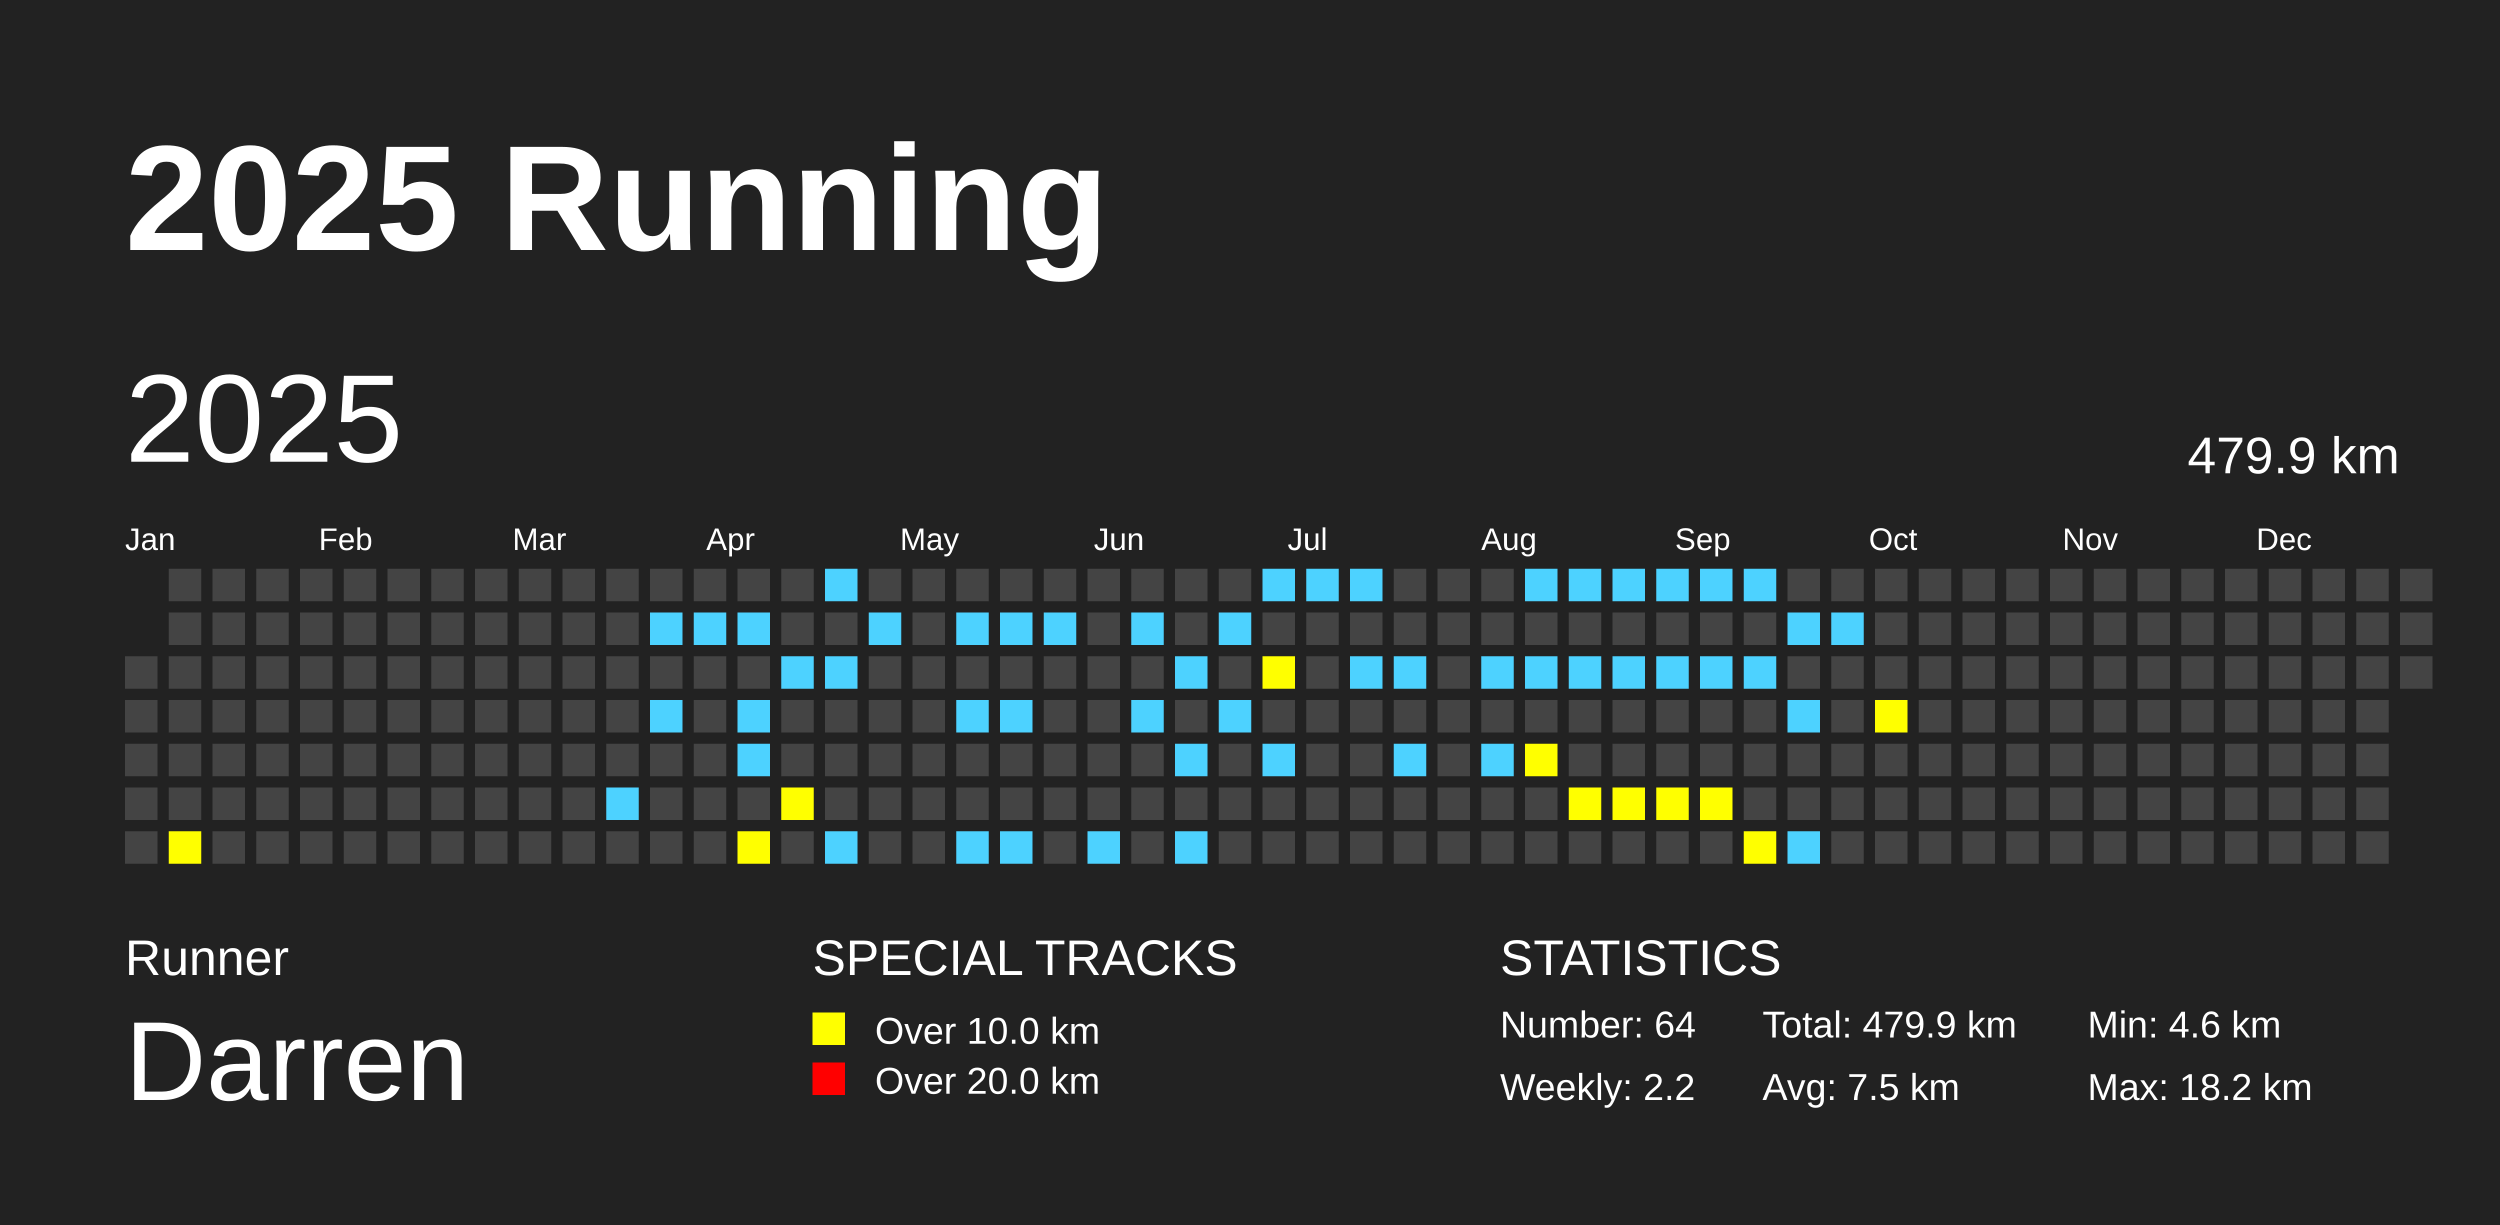
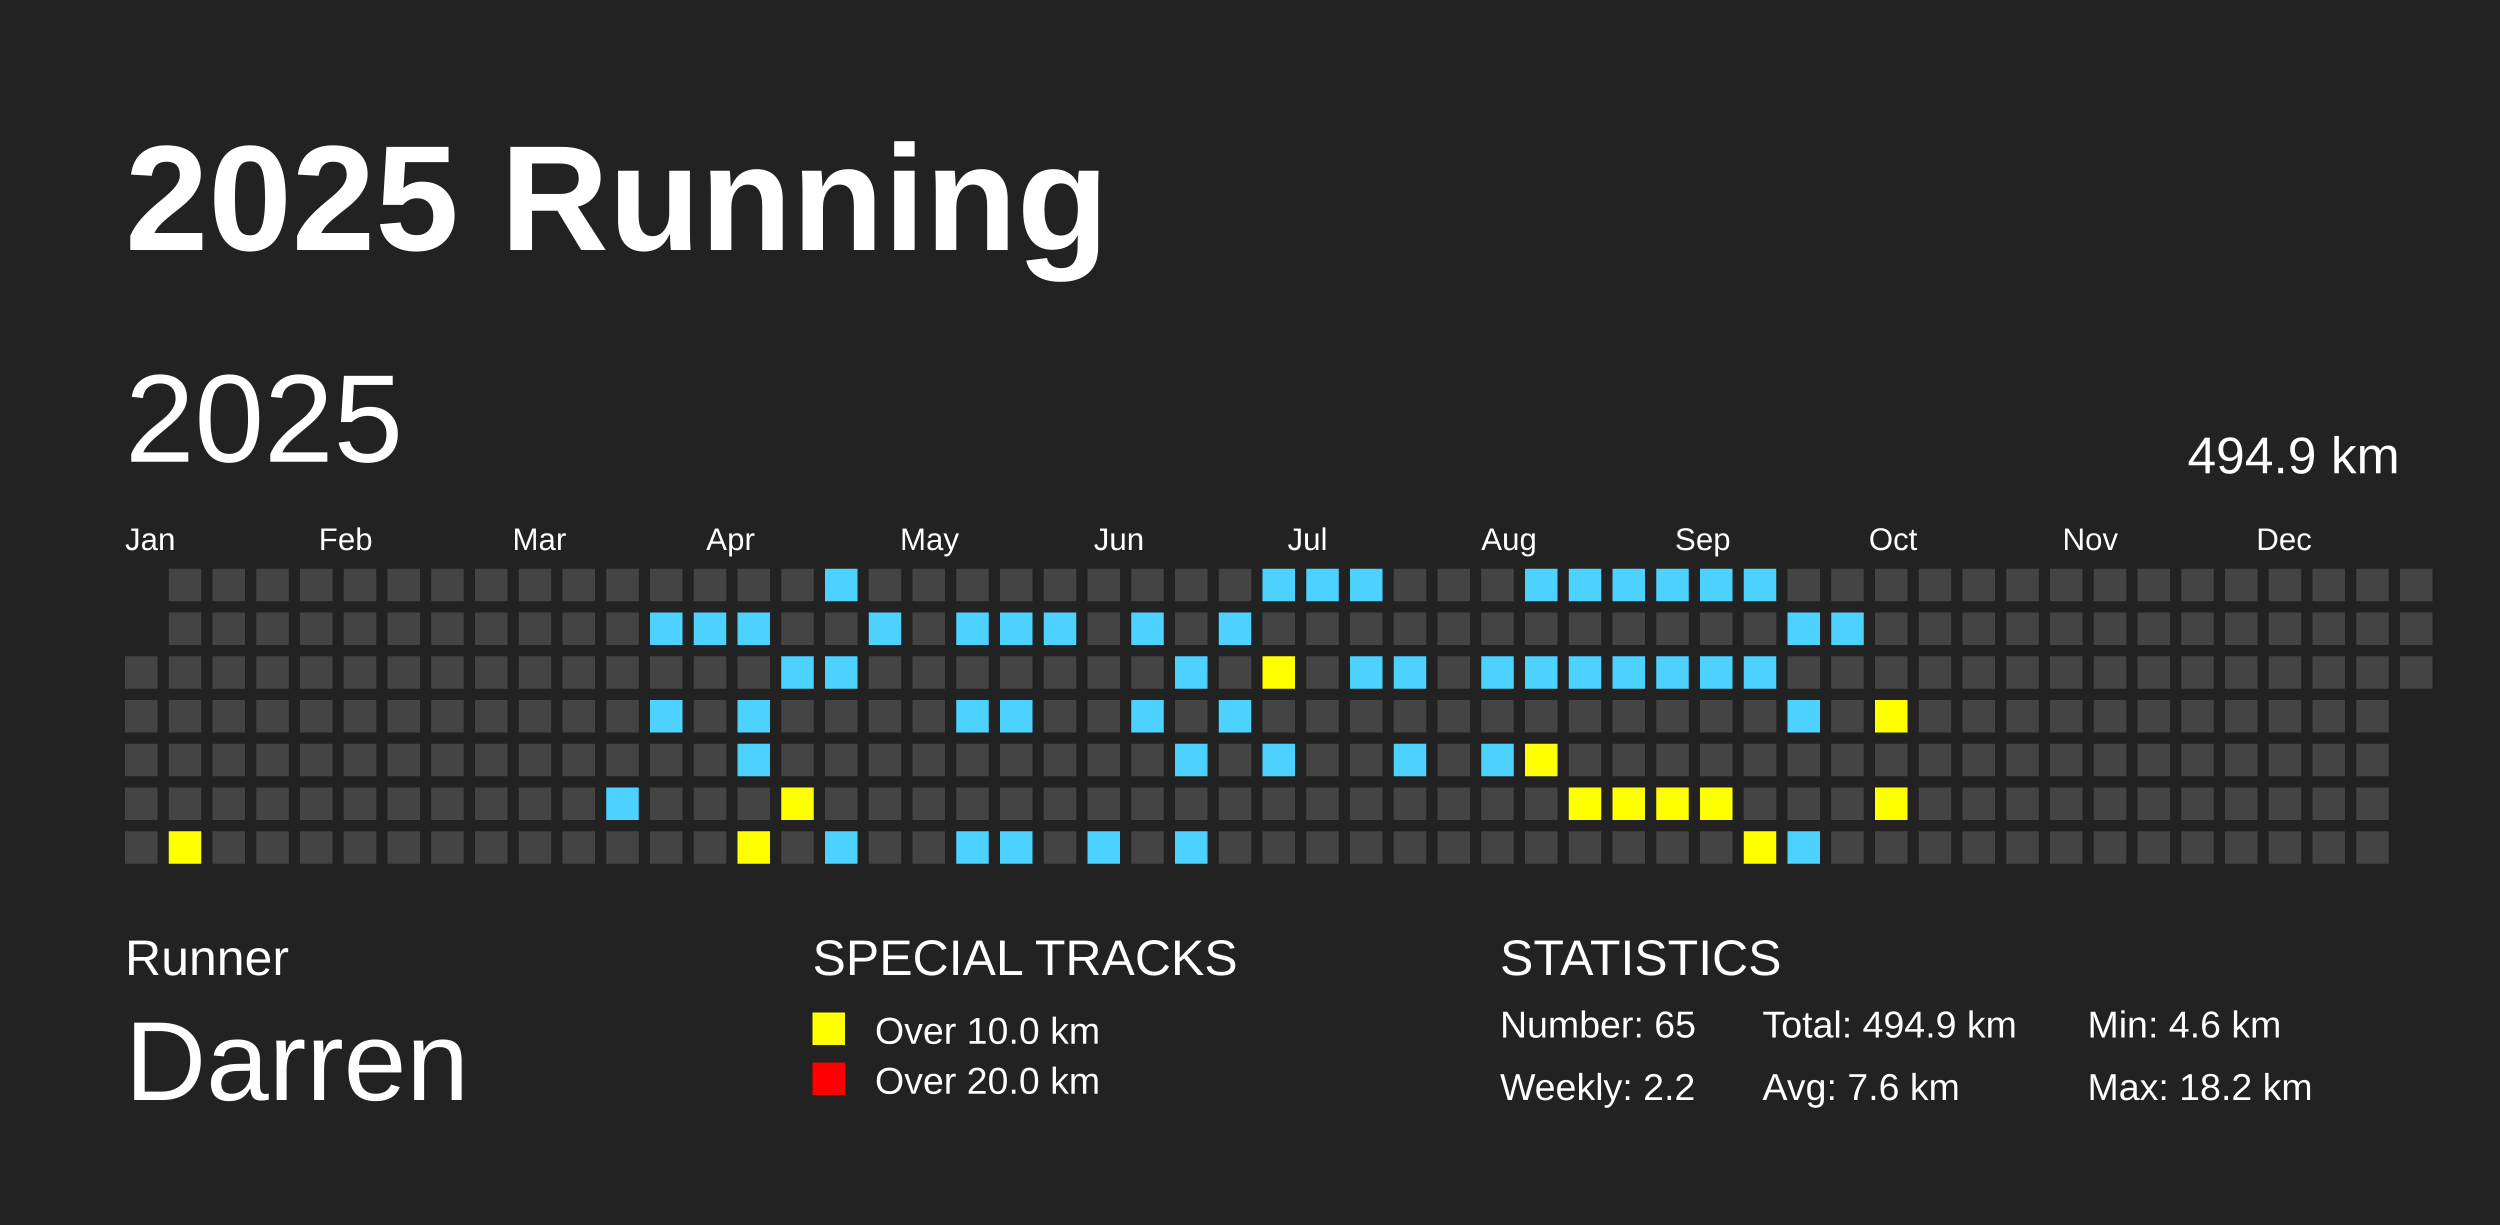
<svg xmlns="http://www.w3.org/2000/svg" baseProfile="full" height="98mm" version="1.1" viewBox="0,0,200,98" width="200mm">
  <defs />
  <rect fill="#222222" height="98" width="200" x="0" y="0" />
  <text fill="#FFFFFF" style="font-size:12px; font-family:Arial; font-weight:bold;" x="10" y="20">2025 Running</text>
  <text fill="#FFFFFF" style="font-size:4px; font-family:Arial" x="10" y="78">Runner</text>
  <text fill="#FFFFFF" style="font-size:9px; font-family:Arial" x="10" y="88">Darren</text>
  <text fill="#FFFFFF" style="font-size:4px; font-family:Arial" x="65" y="78">SPECIAL TRACKS</text>
  <rect fill="yellow" height="2.6" width="2.6" x="65" y="81" />
  <text fill="#FFFFFF" style="font-size:3px; font-family:Arial" x="70" y="83.5">Over 10.0 km</text>
  <rect fill="red" height="2.6" width="2.6" x="65" y="85" />
  <text fill="#FFFFFF" style="font-size:3px; font-family:Arial" x="70" y="87.5">Over 20.0 km</text>
  <text fill="#FFFFFF" style="font-size:4px; font-family:Arial" x="120" y="78">STATISTICS</text>
-   <text fill="#FFFFFF" style="font-size:3px; font-family:Arial" x="120" y="83">Number: 64</text>
+   <text fill="#FFFFFF" style="font-size:3px; font-family:Arial" x="120" y="83">Number: 65</text>
  <text fill="#FFFFFF" style="font-size:3px; font-family:Arial" x="120" y="88">Weekly: 2.2</text>
-   <text fill="#FFFFFF" style="font-size:3px; font-family:Arial" x="141" y="83">Total: 479.9 km</text>
-   <text fill="#FFFFFF" style="font-size:3px; font-family:Arial" x="141" y="88">Avg: 7.5 km</text>
+   <text fill="#FFFFFF" style="font-size:3px; font-family:Arial" x="141" y="83">Total: 494.9 km</text>
+   <text fill="#FFFFFF" style="font-size:3px; font-family:Arial" x="141" y="88">Avg: 7.6 km</text>
  <text fill="#FFFFFF" style="font-size:3px; font-family:Arial" x="167" y="83">Min: 4.6 km</text>
  <text fill="#FFFFFF" style="font-size:3px; font-family:Arial" x="167" y="88">Max: 18.2 km</text>
  <text dominant-baseline="hanging" fill="#FFFFFF" style="font-size:10.0px; font-family:Arial;" x="10" y="30">2025</text>
-   <text dominant-baseline="hanging" fill="#FFFFFF" style="font-size:4.125px; font-family:Arial;" x="175" y="35">479.9 km</text>
+   <text dominant-baseline="hanging" fill="#FFFFFF" style="font-size:4.125px; font-family:Arial;" x="175" y="35">494.9 km</text>
  <text fill="#FFFFFF" style="font-size:2.5px; font-family:Arial" x="10.0" y="44">Jan</text>
  <text fill="#FFFFFF" style="font-size:2.5px; font-family:Arial" x="25.5" y="44">Feb</text>
  <text fill="#FFFFFF" style="font-size:2.5px; font-family:Arial" x="41.0" y="44">Mar</text>
  <text fill="#FFFFFF" style="font-size:2.5px; font-family:Arial" x="56.5" y="44">Apr</text>
  <text fill="#FFFFFF" style="font-size:2.5px; font-family:Arial" x="72.0" y="44">May</text>
  <text fill="#FFFFFF" style="font-size:2.5px; font-family:Arial" x="87.5" y="44">Jun</text>
  <text fill="#FFFFFF" style="font-size:2.5px; font-family:Arial" x="103.0" y="44">Jul</text>
  <text fill="#FFFFFF" style="font-size:2.5px; font-family:Arial" x="118.5" y="44">Aug</text>
  <text fill="#FFFFFF" style="font-size:2.5px; font-family:Arial" x="134.0" y="44">Sep</text>
  <text fill="#FFFFFF" style="font-size:2.5px; font-family:Arial" x="149.5" y="44">Oct</text>
  <text fill="#FFFFFF" style="font-size:2.5px; font-family:Arial" x="165.0" y="44">Nov</text>
  <text fill="#FFFFFF" style="font-size:2.5px; font-family:Arial" x="180.5" y="44">Dec</text>
  <rect fill="#444444" height="2.6" width="2.6" x="10.0" y="52.5" />
  <rect fill="#444444" height="2.6" width="2.6" x="10.0" y="56.0" />
  <rect fill="#444444" height="2.6" width="2.6" x="10.0" y="59.5" />
  <rect fill="#444444" height="2.6" width="2.6" x="10.0" y="63.0" />
  <rect fill="#444444" height="2.6" width="2.6" x="10.0" y="66.5" />
  <rect fill="#444444" height="2.6" width="2.6" x="13.5" y="45.5" />
  <rect fill="#444444" height="2.6" width="2.6" x="13.5" y="49.0" />
  <rect fill="#444444" height="2.6" width="2.6" x="13.5" y="52.5" />
  <rect fill="#444444" height="2.6" width="2.6" x="13.5" y="56.0" />
  <rect fill="#444444" height="2.6" width="2.6" x="13.5" y="59.5" />
  <rect fill="#444444" height="2.6" width="2.6" x="13.5" y="63.0" />
  <rect fill="yellow" height="2.6" width="2.6" x="13.5" y="66.5" />
  <rect fill="#444444" height="2.6" width="2.6" x="17.0" y="45.5" />
  <rect fill="#444444" height="2.6" width="2.6" x="17.0" y="49.0" />
  <rect fill="#444444" height="2.6" width="2.6" x="17.0" y="52.5" />
  <rect fill="#444444" height="2.6" width="2.6" x="17.0" y="56.0" />
  <rect fill="#444444" height="2.6" width="2.6" x="17.0" y="59.5" />
  <rect fill="#444444" height="2.6" width="2.6" x="17.0" y="63.0" />
  <rect fill="#444444" height="2.6" width="2.6" x="17.0" y="66.5" />
  <rect fill="#444444" height="2.6" width="2.6" x="20.5" y="45.5" />
  <rect fill="#444444" height="2.6" width="2.6" x="20.5" y="49.0" />
  <rect fill="#444444" height="2.6" width="2.6" x="20.5" y="52.5" />
  <rect fill="#444444" height="2.6" width="2.6" x="20.5" y="56.0" />
  <rect fill="#444444" height="2.6" width="2.6" x="20.5" y="59.5" />
  <rect fill="#444444" height="2.6" width="2.6" x="20.5" y="63.0" />
  <rect fill="#444444" height="2.6" width="2.6" x="20.5" y="66.5" />
  <rect fill="#444444" height="2.6" width="2.6" x="24.0" y="45.5" />
  <rect fill="#444444" height="2.6" width="2.6" x="24.0" y="49.0" />
  <rect fill="#444444" height="2.6" width="2.6" x="24.0" y="52.5" />
  <rect fill="#444444" height="2.6" width="2.6" x="24.0" y="56.0" />
  <rect fill="#444444" height="2.6" width="2.6" x="24.0" y="59.5" />
  <rect fill="#444444" height="2.6" width="2.6" x="24.0" y="63.0" />
  <rect fill="#444444" height="2.6" width="2.6" x="24.0" y="66.5" />
  <rect fill="#444444" height="2.6" width="2.6" x="27.5" y="45.5" />
  <rect fill="#444444" height="2.6" width="2.6" x="27.5" y="49.0" />
  <rect fill="#444444" height="2.6" width="2.6" x="27.5" y="52.5" />
  <rect fill="#444444" height="2.6" width="2.6" x="27.5" y="56.0" />
  <rect fill="#444444" height="2.6" width="2.6" x="27.5" y="59.5" />
  <rect fill="#444444" height="2.6" width="2.6" x="27.5" y="63.0" />
  <rect fill="#444444" height="2.6" width="2.6" x="27.5" y="66.5" />
  <rect fill="#444444" height="2.6" width="2.6" x="31.0" y="45.5" />
  <rect fill="#444444" height="2.6" width="2.6" x="31.0" y="49.0" />
  <rect fill="#444444" height="2.6" width="2.6" x="31.0" y="52.5" />
  <rect fill="#444444" height="2.6" width="2.6" x="31.0" y="56.0" />
  <rect fill="#444444" height="2.6" width="2.6" x="31.0" y="59.5" />
  <rect fill="#444444" height="2.6" width="2.6" x="31.0" y="63.0" />
  <rect fill="#444444" height="2.6" width="2.6" x="31.0" y="66.5" />
  <rect fill="#444444" height="2.6" width="2.6" x="34.5" y="45.5" />
  <rect fill="#444444" height="2.6" width="2.6" x="34.5" y="49.0" />
  <rect fill="#444444" height="2.6" width="2.6" x="34.5" y="52.5" />
  <rect fill="#444444" height="2.6" width="2.6" x="34.5" y="56.0" />
  <rect fill="#444444" height="2.6" width="2.6" x="34.5" y="59.5" />
  <rect fill="#444444" height="2.6" width="2.6" x="34.5" y="63.0" />
  <rect fill="#444444" height="2.6" width="2.6" x="34.5" y="66.5" />
  <rect fill="#444444" height="2.6" width="2.6" x="38.0" y="45.5" />
  <rect fill="#444444" height="2.6" width="2.6" x="38.0" y="49.0" />
  <rect fill="#444444" height="2.6" width="2.6" x="38.0" y="52.5" />
  <rect fill="#444444" height="2.6" width="2.6" x="38.0" y="56.0" />
  <rect fill="#444444" height="2.6" width="2.6" x="38.0" y="59.5" />
  <rect fill="#444444" height="2.6" width="2.6" x="38.0" y="63.0" />
  <rect fill="#444444" height="2.6" width="2.6" x="38.0" y="66.5" />
  <rect fill="#444444" height="2.6" width="2.6" x="41.5" y="45.5" />
  <rect fill="#444444" height="2.6" width="2.6" x="41.5" y="49.0" />
  <rect fill="#444444" height="2.6" width="2.6" x="41.5" y="52.5" />
  <rect fill="#444444" height="2.6" width="2.6" x="41.5" y="56.0" />
  <rect fill="#444444" height="2.6" width="2.6" x="41.5" y="59.5" />
  <rect fill="#444444" height="2.6" width="2.6" x="41.5" y="63.0" />
  <rect fill="#444444" height="2.6" width="2.6" x="41.5" y="66.5" />
  <rect fill="#444444" height="2.6" width="2.6" x="45.0" y="45.5" />
  <rect fill="#444444" height="2.6" width="2.6" x="45.0" y="49.0" />
  <rect fill="#444444" height="2.6" width="2.6" x="45.0" y="52.5" />
  <rect fill="#444444" height="2.6" width="2.6" x="45.0" y="56.0" />
  <rect fill="#444444" height="2.6" width="2.6" x="45.0" y="59.5" />
  <rect fill="#444444" height="2.6" width="2.6" x="45.0" y="63.0" />
  <rect fill="#444444" height="2.6" width="2.6" x="45.0" y="66.5" />
  <rect fill="#444444" height="2.6" width="2.6" x="48.5" y="45.5" />
  <rect fill="#444444" height="2.6" width="2.6" x="48.5" y="49.0" />
  <rect fill="#444444" height="2.6" width="2.6" x="48.5" y="52.5" />
  <rect fill="#444444" height="2.6" width="2.6" x="48.5" y="56.0" />
  <rect fill="#444444" height="2.6" width="2.6" x="48.5" y="59.5" />
  <rect fill="#4DD2FF" height="2.6" width="2.6" x="48.5" y="63.0" />
  <rect fill="#444444" height="2.6" width="2.6" x="48.5" y="66.5" />
  <rect fill="#444444" height="2.6" width="2.6" x="52.0" y="45.5" />
  <rect fill="#4DD2FF" height="2.6" width="2.6" x="52.0" y="49.0" />
  <rect fill="#444444" height="2.6" width="2.6" x="52.0" y="52.5" />
  <rect fill="#4DD2FF" height="2.6" width="2.6" x="52.0" y="56.0" />
  <rect fill="#444444" height="2.6" width="2.6" x="52.0" y="59.5" />
  <rect fill="#444444" height="2.6" width="2.6" x="52.0" y="63.0" />
  <rect fill="#444444" height="2.6" width="2.6" x="52.0" y="66.5" />
  <rect fill="#444444" height="2.6" width="2.6" x="55.5" y="45.5" />
  <rect fill="#4DD2FF" height="2.6" width="2.6" x="55.5" y="49.0" />
  <rect fill="#444444" height="2.6" width="2.6" x="55.5" y="52.5" />
  <rect fill="#444444" height="2.6" width="2.6" x="55.5" y="56.0" />
  <rect fill="#444444" height="2.6" width="2.6" x="55.5" y="59.5" />
  <rect fill="#444444" height="2.6" width="2.6" x="55.5" y="63.0" />
  <rect fill="#444444" height="2.6" width="2.6" x="55.5" y="66.5" />
  <rect fill="#444444" height="2.6" width="2.6" x="59.0" y="45.5" />
  <rect fill="#4DD2FF" height="2.6" width="2.6" x="59.0" y="49.0" />
  <rect fill="#444444" height="2.6" width="2.6" x="59.0" y="52.5" />
  <rect fill="#4DD2FF" height="2.6" width="2.6" x="59.0" y="56.0" />
  <rect fill="#4DD2FF" height="2.6" width="2.6" x="59.0" y="59.5" />
  <rect fill="#444444" height="2.6" width="2.6" x="59.0" y="63.0" />
  <rect fill="yellow" height="2.6" width="2.6" x="59.0" y="66.5" />
  <rect fill="#444444" height="2.6" width="2.6" x="62.5" y="45.5" />
  <rect fill="#444444" height="2.6" width="2.6" x="62.5" y="49.0" />
  <rect fill="#4DD2FF" height="2.6" width="2.6" x="62.5" y="52.5" />
  <rect fill="#444444" height="2.6" width="2.6" x="62.5" y="56.0" />
  <rect fill="#444444" height="2.6" width="2.6" x="62.5" y="59.5" />
  <rect fill="yellow" height="2.6" width="2.6" x="62.5" y="63.0" />
  <rect fill="#444444" height="2.6" width="2.6" x="62.5" y="66.5" />
  <rect fill="#4DD2FF" height="2.6" width="2.6" x="66.0" y="45.5" />
  <rect fill="#444444" height="2.6" width="2.6" x="66.0" y="49.0" />
  <rect fill="#4DD2FF" height="2.6" width="2.6" x="66.0" y="52.5" />
  <rect fill="#444444" height="2.6" width="2.6" x="66.0" y="56.0" />
  <rect fill="#444444" height="2.6" width="2.6" x="66.0" y="59.5" />
  <rect fill="#444444" height="2.6" width="2.6" x="66.0" y="63.0" />
  <rect fill="#4DD2FF" height="2.6" width="2.6" x="66.0" y="66.5" />
  <rect fill="#444444" height="2.6" width="2.6" x="69.5" y="45.5" />
  <rect fill="#4DD2FF" height="2.6" width="2.6" x="69.5" y="49.0" />
  <rect fill="#444444" height="2.6" width="2.6" x="69.5" y="52.5" />
  <rect fill="#444444" height="2.6" width="2.6" x="69.5" y="56.0" />
  <rect fill="#444444" height="2.6" width="2.6" x="69.5" y="59.5" />
  <rect fill="#444444" height="2.6" width="2.6" x="69.5" y="63.0" />
  <rect fill="#444444" height="2.6" width="2.6" x="69.5" y="66.5" />
  <rect fill="#444444" height="2.6" width="2.6" x="73.0" y="45.5" />
  <rect fill="#444444" height="2.6" width="2.6" x="73.0" y="49.0" />
  <rect fill="#444444" height="2.6" width="2.6" x="73.0" y="52.5" />
  <rect fill="#444444" height="2.6" width="2.6" x="73.0" y="56.0" />
  <rect fill="#444444" height="2.6" width="2.6" x="73.0" y="59.5" />
  <rect fill="#444444" height="2.6" width="2.6" x="73.0" y="63.0" />
  <rect fill="#444444" height="2.6" width="2.6" x="73.0" y="66.5" />
  <rect fill="#444444" height="2.6" width="2.6" x="76.5" y="45.5" />
  <rect fill="#4DD2FF" height="2.6" width="2.6" x="76.5" y="49.0" />
  <rect fill="#444444" height="2.6" width="2.6" x="76.5" y="52.5" />
  <rect fill="#4DD2FF" height="2.6" width="2.6" x="76.5" y="56.0" />
  <rect fill="#444444" height="2.6" width="2.6" x="76.5" y="59.5" />
  <rect fill="#444444" height="2.6" width="2.6" x="76.5" y="63.0" />
  <rect fill="#4DD2FF" height="2.6" width="2.6" x="76.5" y="66.5" />
  <rect fill="#444444" height="2.6" width="2.6" x="80.0" y="45.5" />
  <rect fill="#4DD2FF" height="2.6" width="2.6" x="80.0" y="49.0" />
  <rect fill="#444444" height="2.6" width="2.6" x="80.0" y="52.5" />
  <rect fill="#4DD2FF" height="2.6" width="2.6" x="80.0" y="56.0" />
  <rect fill="#444444" height="2.6" width="2.6" x="80.0" y="59.5" />
  <rect fill="#444444" height="2.6" width="2.6" x="80.0" y="63.0" />
  <rect fill="#4DD2FF" height="2.6" width="2.6" x="80.0" y="66.5" />
  <rect fill="#444444" height="2.6" width="2.6" x="83.5" y="45.5" />
  <rect fill="#4DD2FF" height="2.6" width="2.6" x="83.5" y="49.0" />
  <rect fill="#444444" height="2.6" width="2.6" x="83.5" y="52.5" />
  <rect fill="#444444" height="2.6" width="2.6" x="83.5" y="56.0" />
  <rect fill="#444444" height="2.6" width="2.6" x="83.5" y="59.5" />
  <rect fill="#444444" height="2.6" width="2.6" x="83.5" y="63.0" />
  <rect fill="#444444" height="2.6" width="2.6" x="83.5" y="66.5" />
  <rect fill="#444444" height="2.6" width="2.6" x="87.0" y="45.5" />
  <rect fill="#444444" height="2.6" width="2.6" x="87.0" y="49.0" />
  <rect fill="#444444" height="2.6" width="2.6" x="87.0" y="52.5" />
  <rect fill="#444444" height="2.6" width="2.6" x="87.0" y="56.0" />
  <rect fill="#444444" height="2.6" width="2.6" x="87.0" y="59.5" />
  <rect fill="#444444" height="2.6" width="2.6" x="87.0" y="63.0" />
  <rect fill="#4DD2FF" height="2.6" width="2.6" x="87.0" y="66.5" />
  <rect fill="#444444" height="2.6" width="2.6" x="90.5" y="45.5" />
  <rect fill="#4DD2FF" height="2.6" width="2.6" x="90.5" y="49.0" />
  <rect fill="#444444" height="2.6" width="2.6" x="90.5" y="52.5" />
  <rect fill="#4DD2FF" height="2.6" width="2.6" x="90.5" y="56.0" />
  <rect fill="#444444" height="2.6" width="2.6" x="90.5" y="59.5" />
  <rect fill="#444444" height="2.6" width="2.6" x="90.5" y="63.0" />
  <rect fill="#444444" height="2.6" width="2.6" x="90.5" y="66.5" />
  <rect fill="#444444" height="2.6" width="2.6" x="94.0" y="45.5" />
  <rect fill="#444444" height="2.6" width="2.6" x="94.0" y="49.0" />
  <rect fill="#4DD2FF" height="2.6" width="2.6" x="94.0" y="52.5" />
  <rect fill="#444444" height="2.6" width="2.6" x="94.0" y="56.0" />
  <rect fill="#4DD2FF" height="2.6" width="2.6" x="94.0" y="59.5" />
  <rect fill="#444444" height="2.6" width="2.6" x="94.0" y="63.0" />
  <rect fill="#4DD2FF" height="2.6" width="2.6" x="94.0" y="66.5" />
  <rect fill="#444444" height="2.6" width="2.6" x="97.5" y="45.5" />
  <rect fill="#4DD2FF" height="2.6" width="2.6" x="97.5" y="49.0" />
  <rect fill="#444444" height="2.6" width="2.6" x="97.5" y="52.5" />
  <rect fill="#4DD2FF" height="2.6" width="2.6" x="97.5" y="56.0" />
  <rect fill="#444444" height="2.6" width="2.6" x="97.5" y="59.5" />
  <rect fill="#444444" height="2.6" width="2.6" x="97.5" y="63.0" />
  <rect fill="#444444" height="2.6" width="2.6" x="97.5" y="66.5" />
  <rect fill="#4DD2FF" height="2.6" width="2.6" x="101.0" y="45.5" />
  <rect fill="#444444" height="2.6" width="2.6" x="101.0" y="49.0" />
  <rect fill="yellow" height="2.6" width="2.6" x="101.0" y="52.5" />
  <rect fill="#444444" height="2.6" width="2.6" x="101.0" y="56.0" />
  <rect fill="#4DD2FF" height="2.6" width="2.6" x="101.0" y="59.5" />
  <rect fill="#444444" height="2.6" width="2.6" x="101.0" y="63.0" />
  <rect fill="#444444" height="2.6" width="2.6" x="101.0" y="66.5" />
  <rect fill="#4DD2FF" height="2.6" width="2.6" x="104.5" y="45.5" />
  <rect fill="#444444" height="2.6" width="2.6" x="104.5" y="49.0" />
  <rect fill="#444444" height="2.6" width="2.6" x="104.5" y="52.5" />
  <rect fill="#444444" height="2.6" width="2.6" x="104.5" y="56.0" />
  <rect fill="#444444" height="2.6" width="2.6" x="104.5" y="59.5" />
  <rect fill="#444444" height="2.6" width="2.6" x="104.5" y="63.0" />
  <rect fill="#444444" height="2.6" width="2.6" x="104.5" y="66.5" />
  <rect fill="#4DD2FF" height="2.6" width="2.6" x="108.0" y="45.5" />
  <rect fill="#444444" height="2.6" width="2.6" x="108.0" y="49.0" />
  <rect fill="#4DD2FF" height="2.6" width="2.6" x="108.0" y="52.5" />
  <rect fill="#444444" height="2.6" width="2.6" x="108.0" y="56.0" />
  <rect fill="#444444" height="2.6" width="2.6" x="108.0" y="59.5" />
  <rect fill="#444444" height="2.6" width="2.6" x="108.0" y="63.0" />
  <rect fill="#444444" height="2.6" width="2.6" x="108.0" y="66.5" />
  <rect fill="#444444" height="2.6" width="2.6" x="111.5" y="45.5" />
  <rect fill="#444444" height="2.6" width="2.6" x="111.5" y="49.0" />
  <rect fill="#4DD2FF" height="2.6" width="2.6" x="111.5" y="52.5" />
  <rect fill="#444444" height="2.6" width="2.6" x="111.5" y="56.0" />
  <rect fill="#4DD2FF" height="2.6" width="2.6" x="111.5" y="59.5" />
  <rect fill="#444444" height="2.6" width="2.6" x="111.5" y="63.0" />
  <rect fill="#444444" height="2.6" width="2.6" x="111.5" y="66.5" />
  <rect fill="#444444" height="2.6" width="2.6" x="115.0" y="45.5" />
  <rect fill="#444444" height="2.6" width="2.6" x="115.0" y="49.0" />
  <rect fill="#444444" height="2.6" width="2.6" x="115.0" y="52.5" />
  <rect fill="#444444" height="2.6" width="2.6" x="115.0" y="56.0" />
  <rect fill="#444444" height="2.6" width="2.6" x="115.0" y="59.5" />
  <rect fill="#444444" height="2.6" width="2.6" x="115.0" y="63.0" />
  <rect fill="#444444" height="2.6" width="2.6" x="115.0" y="66.5" />
  <rect fill="#444444" height="2.6" width="2.6" x="118.5" y="45.5" />
  <rect fill="#444444" height="2.6" width="2.6" x="118.5" y="49.0" />
  <rect fill="#4DD2FF" height="2.6" width="2.6" x="118.5" y="52.5" />
  <rect fill="#444444" height="2.6" width="2.6" x="118.5" y="56.0" />
  <rect fill="#4DD2FF" height="2.6" width="2.6" x="118.5" y="59.5" />
  <rect fill="#444444" height="2.6" width="2.6" x="118.5" y="63.0" />
  <rect fill="#444444" height="2.6" width="2.6" x="118.5" y="66.5" />
  <rect fill="#4DD2FF" height="2.6" width="2.6" x="122.0" y="45.5" />
  <rect fill="#444444" height="2.6" width="2.6" x="122.0" y="49.0" />
  <rect fill="#4DD2FF" height="2.6" width="2.6" x="122.0" y="52.5" />
  <rect fill="#444444" height="2.6" width="2.6" x="122.0" y="56.0" />
  <rect fill="yellow" height="2.6" width="2.6" x="122.0" y="59.5" />
  <rect fill="#444444" height="2.6" width="2.6" x="122.0" y="63.0" />
  <rect fill="#444444" height="2.6" width="2.6" x="122.0" y="66.5" />
  <rect fill="#4DD2FF" height="2.6" width="2.6" x="125.5" y="45.5" />
  <rect fill="#444444" height="2.6" width="2.6" x="125.5" y="49.0" />
  <rect fill="#4DD2FF" height="2.6" width="2.6" x="125.5" y="52.5" />
  <rect fill="#444444" height="2.6" width="2.6" x="125.5" y="56.0" />
  <rect fill="#444444" height="2.6" width="2.6" x="125.5" y="59.5" />
  <rect fill="yellow" height="2.6" width="2.6" x="125.5" y="63.0" />
  <rect fill="#444444" height="2.6" width="2.6" x="125.5" y="66.5" />
  <rect fill="#4DD2FF" height="2.6" width="2.6" x="129.0" y="45.5" />
  <rect fill="#444444" height="2.6" width="2.6" x="129.0" y="49.0" />
  <rect fill="#4DD2FF" height="2.6" width="2.6" x="129.0" y="52.5" />
  <rect fill="#444444" height="2.6" width="2.6" x="129.0" y="56.0" />
  <rect fill="#444444" height="2.6" width="2.6" x="129.0" y="59.5" />
  <rect fill="yellow" height="2.6" width="2.6" x="129.0" y="63.0" />
  <rect fill="#444444" height="2.6" width="2.6" x="129.0" y="66.5" />
  <rect fill="#4DD2FF" height="2.6" width="2.6" x="132.5" y="45.5" />
  <rect fill="#444444" height="2.6" width="2.6" x="132.5" y="49.0" />
  <rect fill="#4DD2FF" height="2.6" width="2.6" x="132.5" y="52.5" />
  <rect fill="#444444" height="2.6" width="2.6" x="132.5" y="56.0" />
  <rect fill="#444444" height="2.6" width="2.6" x="132.5" y="59.5" />
  <rect fill="yellow" height="2.6" width="2.6" x="132.5" y="63.0" />
  <rect fill="#444444" height="2.6" width="2.6" x="132.5" y="66.5" />
  <rect fill="#4DD2FF" height="2.6" width="2.6" x="136.0" y="45.5" />
  <rect fill="#444444" height="2.6" width="2.6" x="136.0" y="49.0" />
  <rect fill="#4DD2FF" height="2.6" width="2.6" x="136.0" y="52.5" />
  <rect fill="#444444" height="2.6" width="2.6" x="136.0" y="56.0" />
  <rect fill="#444444" height="2.6" width="2.6" x="136.0" y="59.5" />
  <rect fill="yellow" height="2.6" width="2.6" x="136.0" y="63.0" />
  <rect fill="#444444" height="2.6" width="2.6" x="136.0" y="66.5" />
  <rect fill="#4DD2FF" height="2.6" width="2.6" x="139.5" y="45.5" />
  <rect fill="#444444" height="2.6" width="2.6" x="139.5" y="49.0" />
  <rect fill="#4DD2FF" height="2.6" width="2.6" x="139.5" y="52.5" />
  <rect fill="#444444" height="2.6" width="2.6" x="139.5" y="56.0" />
  <rect fill="#444444" height="2.6" width="2.6" x="139.5" y="59.5" />
  <rect fill="#444444" height="2.6" width="2.6" x="139.5" y="63.0" />
  <rect fill="yellow" height="2.6" width="2.6" x="139.5" y="66.5" />
  <rect fill="#444444" height="2.6" width="2.6" x="143.0" y="45.5" />
  <rect fill="#4DD2FF" height="2.6" width="2.6" x="143.0" y="49.0" />
  <rect fill="#444444" height="2.6" width="2.6" x="143.0" y="52.5" />
  <rect fill="#4DD2FF" height="2.6" width="2.6" x="143.0" y="56.0" />
  <rect fill="#444444" height="2.6" width="2.6" x="143.0" y="59.5" />
  <rect fill="#444444" height="2.6" width="2.6" x="143.0" y="63.0" />
  <rect fill="#4DD2FF" height="2.6" width="2.6" x="143.0" y="66.5" />
  <rect fill="#444444" height="2.6" width="2.6" x="146.5" y="45.5" />
  <rect fill="#4DD2FF" height="2.6" width="2.6" x="146.5" y="49.0" />
  <rect fill="#444444" height="2.6" width="2.6" x="146.5" y="52.5" />
  <rect fill="#444444" height="2.6" width="2.6" x="146.5" y="56.0" />
  <rect fill="#444444" height="2.6" width="2.6" x="146.5" y="59.5" />
  <rect fill="#444444" height="2.6" width="2.6" x="146.5" y="63.0" />
  <rect fill="#444444" height="2.6" width="2.6" x="146.5" y="66.5" />
  <rect fill="#444444" height="2.6" width="2.6" x="150.0" y="45.5" />
  <rect fill="#444444" height="2.6" width="2.6" x="150.0" y="49.0" />
  <rect fill="#444444" height="2.6" width="2.6" x="150.0" y="52.5" />
  <rect fill="yellow" height="2.6" width="2.6" x="150.0" y="56.0" />
  <rect fill="#444444" height="2.6" width="2.6" x="150.0" y="59.5" />
-   <rect fill="#444444" height="2.6" width="2.6" x="150.0" y="63.0" />
+   <rect fill="yellow" height="2.6" width="2.6" x="150.0" y="63.0" />
  <rect fill="#444444" height="2.6" width="2.6" x="150.0" y="66.5" />
  <rect fill="#444444" height="2.6" width="2.6" x="153.5" y="45.5" />
  <rect fill="#444444" height="2.6" width="2.6" x="153.5" y="49.0" />
  <rect fill="#444444" height="2.6" width="2.6" x="153.5" y="52.5" />
  <rect fill="#444444" height="2.6" width="2.6" x="153.5" y="56.0" />
  <rect fill="#444444" height="2.6" width="2.6" x="153.5" y="59.5" />
  <rect fill="#444444" height="2.6" width="2.6" x="153.5" y="63.0" />
  <rect fill="#444444" height="2.6" width="2.6" x="153.5" y="66.5" />
  <rect fill="#444444" height="2.6" width="2.6" x="157.0" y="45.5" />
  <rect fill="#444444" height="2.6" width="2.6" x="157.0" y="49.0" />
  <rect fill="#444444" height="2.6" width="2.6" x="157.0" y="52.5" />
  <rect fill="#444444" height="2.6" width="2.6" x="157.0" y="56.0" />
  <rect fill="#444444" height="2.6" width="2.6" x="157.0" y="59.5" />
  <rect fill="#444444" height="2.6" width="2.6" x="157.0" y="63.0" />
  <rect fill="#444444" height="2.6" width="2.6" x="157.0" y="66.5" />
  <rect fill="#444444" height="2.6" width="2.6" x="160.5" y="45.5" />
  <rect fill="#444444" height="2.6" width="2.6" x="160.5" y="49.0" />
  <rect fill="#444444" height="2.6" width="2.6" x="160.5" y="52.5" />
  <rect fill="#444444" height="2.6" width="2.6" x="160.5" y="56.0" />
  <rect fill="#444444" height="2.6" width="2.6" x="160.5" y="59.5" />
  <rect fill="#444444" height="2.6" width="2.6" x="160.5" y="63.0" />
  <rect fill="#444444" height="2.6" width="2.6" x="160.5" y="66.5" />
  <rect fill="#444444" height="2.6" width="2.6" x="164.0" y="45.5" />
  <rect fill="#444444" height="2.6" width="2.6" x="164.0" y="49.0" />
  <rect fill="#444444" height="2.6" width="2.6" x="164.0" y="52.5" />
  <rect fill="#444444" height="2.6" width="2.6" x="164.0" y="56.0" />
  <rect fill="#444444" height="2.6" width="2.6" x="164.0" y="59.5" />
  <rect fill="#444444" height="2.6" width="2.6" x="164.0" y="63.0" />
  <rect fill="#444444" height="2.6" width="2.6" x="164.0" y="66.5" />
  <rect fill="#444444" height="2.6" width="2.6" x="167.5" y="45.5" />
  <rect fill="#444444" height="2.6" width="2.6" x="167.5" y="49.0" />
  <rect fill="#444444" height="2.6" width="2.6" x="167.5" y="52.5" />
  <rect fill="#444444" height="2.6" width="2.6" x="167.5" y="56.0" />
  <rect fill="#444444" height="2.6" width="2.6" x="167.5" y="59.5" />
  <rect fill="#444444" height="2.6" width="2.6" x="167.5" y="63.0" />
  <rect fill="#444444" height="2.6" width="2.6" x="167.5" y="66.5" />
  <rect fill="#444444" height="2.6" width="2.6" x="171.0" y="45.5" />
  <rect fill="#444444" height="2.6" width="2.6" x="171.0" y="49.0" />
  <rect fill="#444444" height="2.6" width="2.6" x="171.0" y="52.5" />
  <rect fill="#444444" height="2.6" width="2.6" x="171.0" y="56.0" />
  <rect fill="#444444" height="2.6" width="2.6" x="171.0" y="59.5" />
  <rect fill="#444444" height="2.6" width="2.6" x="171.0" y="63.0" />
  <rect fill="#444444" height="2.6" width="2.6" x="171.0" y="66.5" />
  <rect fill="#444444" height="2.6" width="2.6" x="174.5" y="45.5" />
  <rect fill="#444444" height="2.6" width="2.6" x="174.5" y="49.0" />
  <rect fill="#444444" height="2.6" width="2.6" x="174.5" y="52.5" />
  <rect fill="#444444" height="2.6" width="2.6" x="174.5" y="56.0" />
  <rect fill="#444444" height="2.6" width="2.6" x="174.5" y="59.5" />
  <rect fill="#444444" height="2.6" width="2.6" x="174.5" y="63.0" />
  <rect fill="#444444" height="2.6" width="2.6" x="174.5" y="66.5" />
  <rect fill="#444444" height="2.6" width="2.6" x="178.0" y="45.5" />
  <rect fill="#444444" height="2.6" width="2.6" x="178.0" y="49.0" />
  <rect fill="#444444" height="2.6" width="2.6" x="178.0" y="52.5" />
  <rect fill="#444444" height="2.6" width="2.6" x="178.0" y="56.0" />
  <rect fill="#444444" height="2.6" width="2.6" x="178.0" y="59.5" />
  <rect fill="#444444" height="2.6" width="2.6" x="178.0" y="63.0" />
  <rect fill="#444444" height="2.6" width="2.6" x="178.0" y="66.5" />
  <rect fill="#444444" height="2.6" width="2.6" x="181.5" y="45.5" />
  <rect fill="#444444" height="2.6" width="2.6" x="181.5" y="49.0" />
  <rect fill="#444444" height="2.6" width="2.6" x="181.5" y="52.5" />
  <rect fill="#444444" height="2.6" width="2.6" x="181.5" y="56.0" />
  <rect fill="#444444" height="2.6" width="2.6" x="181.5" y="59.5" />
  <rect fill="#444444" height="2.6" width="2.6" x="181.5" y="63.0" />
  <rect fill="#444444" height="2.6" width="2.6" x="181.5" y="66.5" />
  <rect fill="#444444" height="2.6" width="2.6" x="185.0" y="45.5" />
  <rect fill="#444444" height="2.6" width="2.6" x="185.0" y="49.0" />
  <rect fill="#444444" height="2.6" width="2.6" x="185.0" y="52.5" />
  <rect fill="#444444" height="2.6" width="2.6" x="185.0" y="56.0" />
  <rect fill="#444444" height="2.6" width="2.6" x="185.0" y="59.5" />
  <rect fill="#444444" height="2.6" width="2.6" x="185.0" y="63.0" />
  <rect fill="#444444" height="2.6" width="2.6" x="185.0" y="66.5" />
  <rect fill="#444444" height="2.6" width="2.6" x="188.5" y="45.5" />
  <rect fill="#444444" height="2.6" width="2.6" x="188.5" y="49.0" />
  <rect fill="#444444" height="2.6" width="2.6" x="188.5" y="52.5" />
  <rect fill="#444444" height="2.6" width="2.6" x="188.5" y="56.0" />
  <rect fill="#444444" height="2.6" width="2.6" x="188.5" y="59.5" />
  <rect fill="#444444" height="2.6" width="2.6" x="188.5" y="63.0" />
  <rect fill="#444444" height="2.6" width="2.6" x="188.5" y="66.5" />
  <rect fill="#444444" height="2.6" width="2.6" x="192.0" y="45.5" />
  <rect fill="#444444" height="2.6" width="2.6" x="192.0" y="49.0" />
  <rect fill="#444444" height="2.6" width="2.6" x="192.0" y="52.5" />
</svg>
